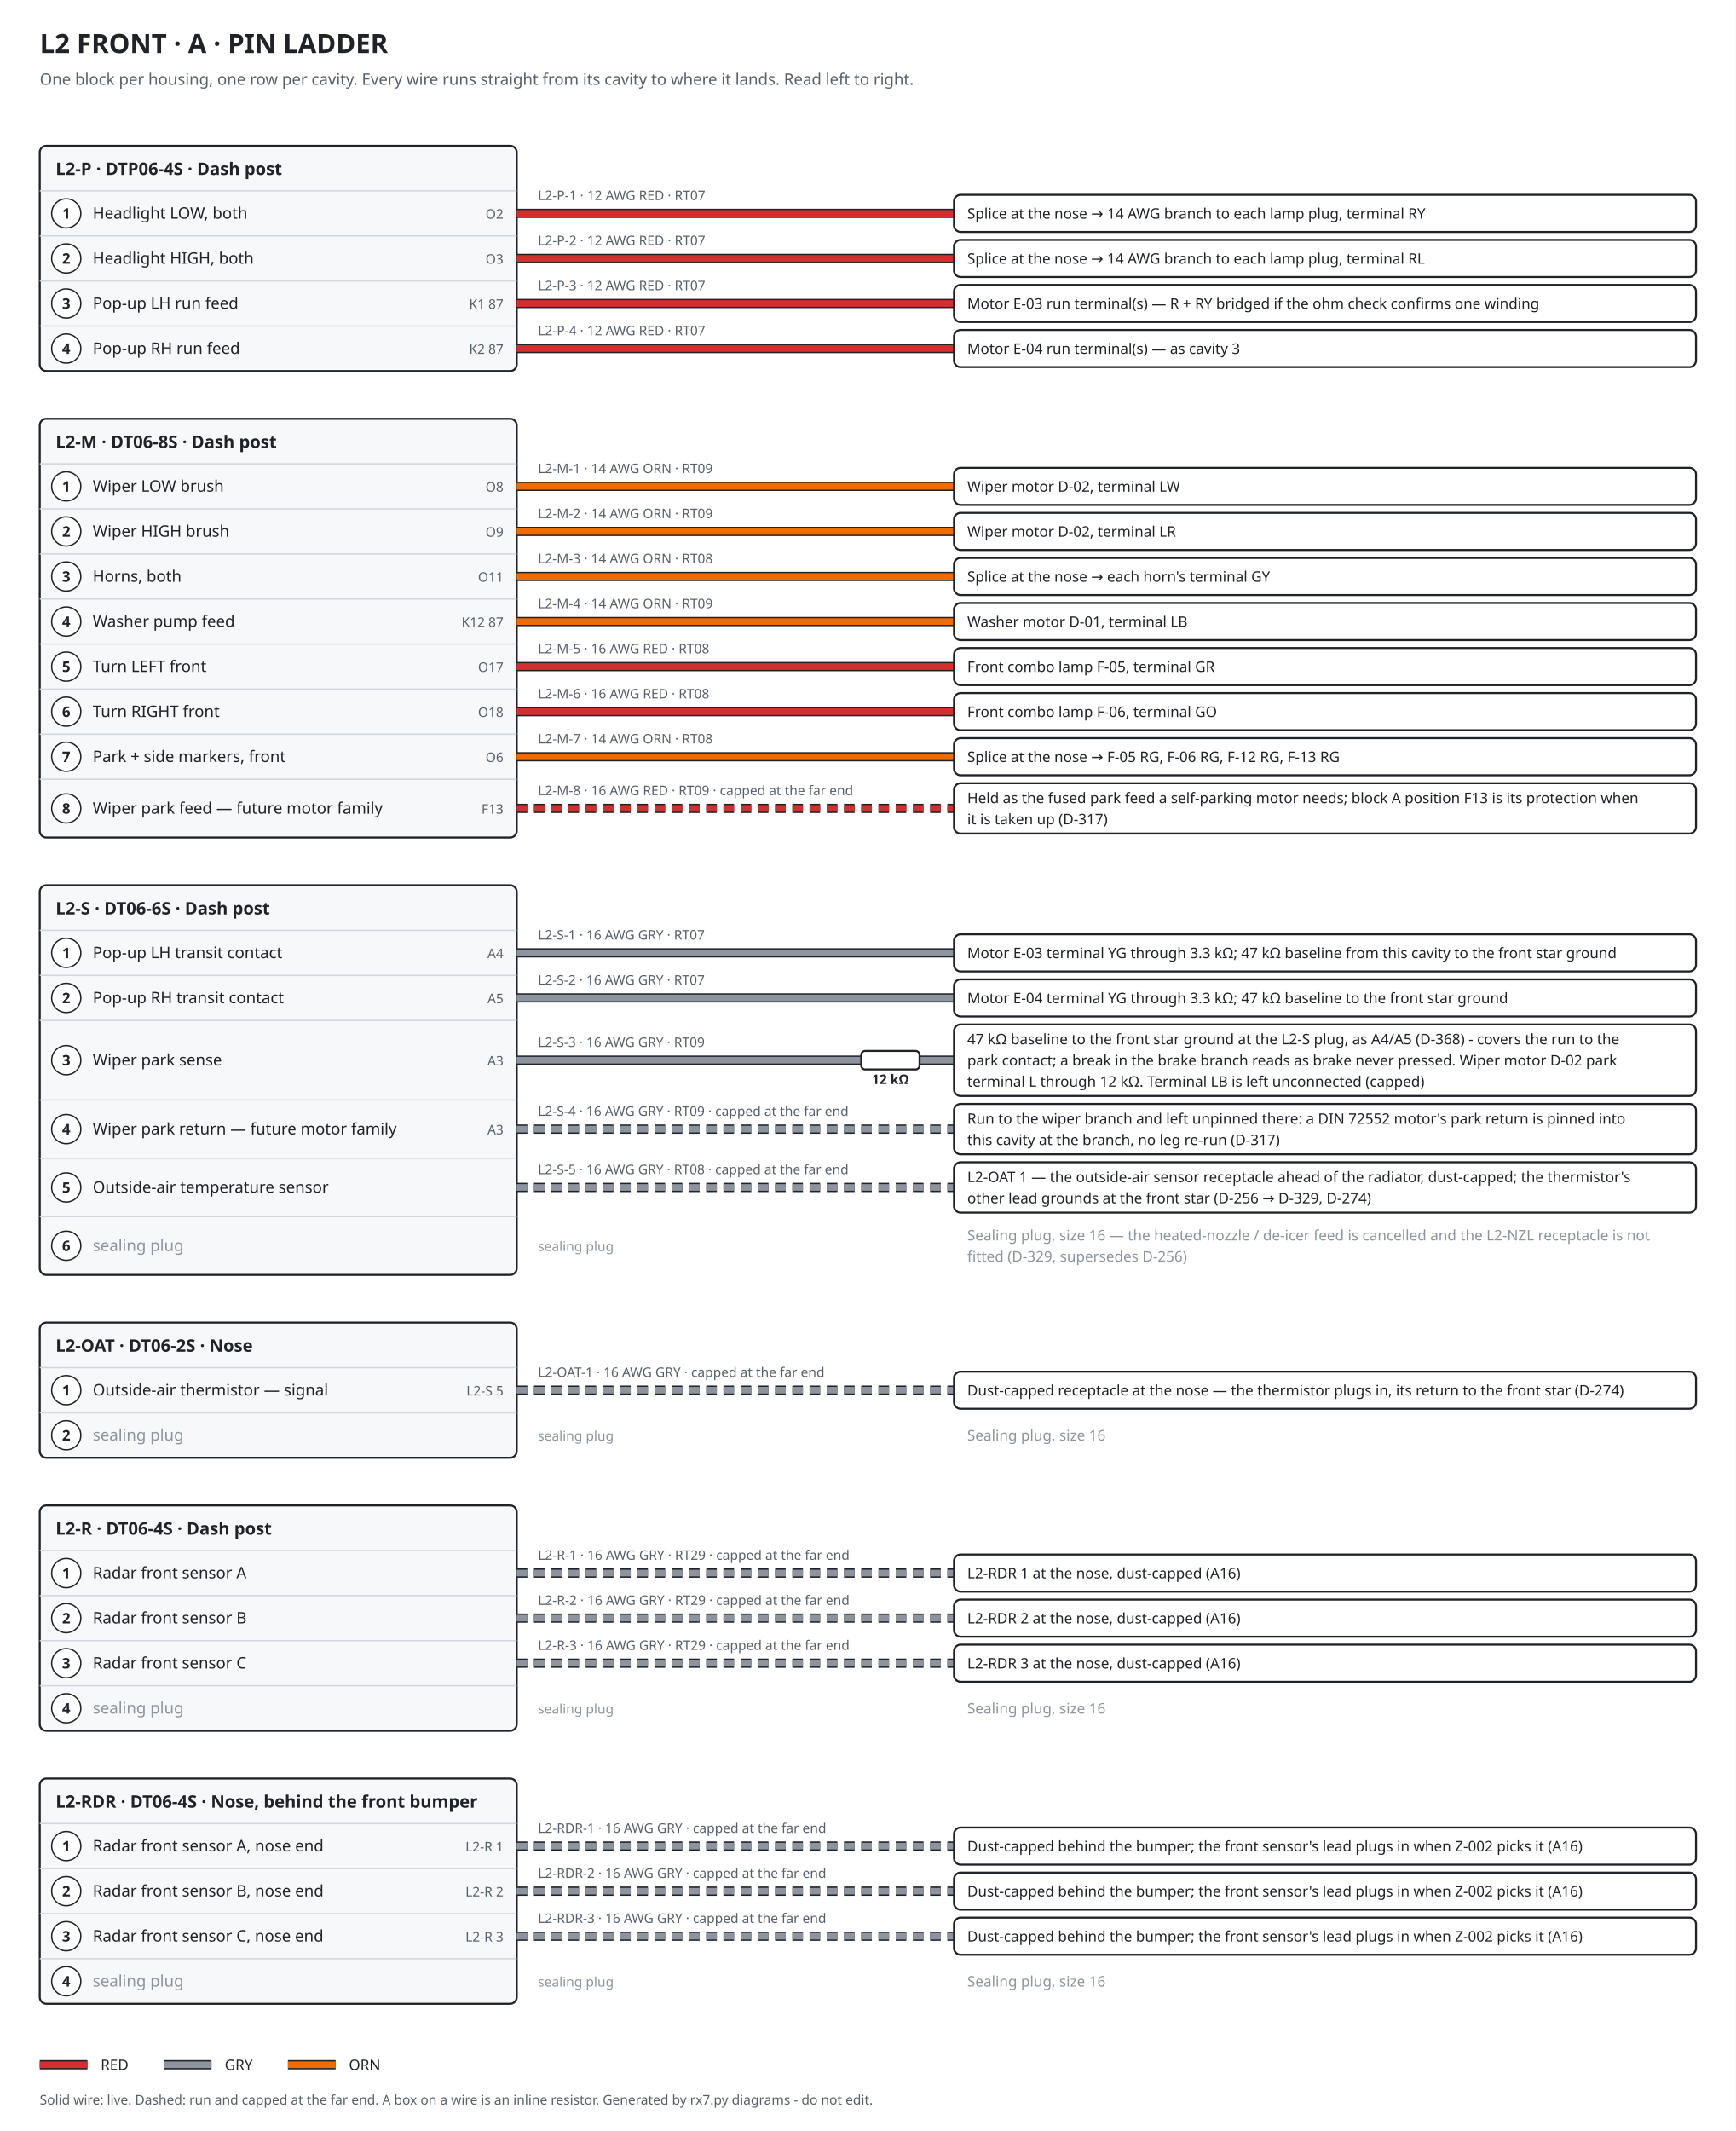
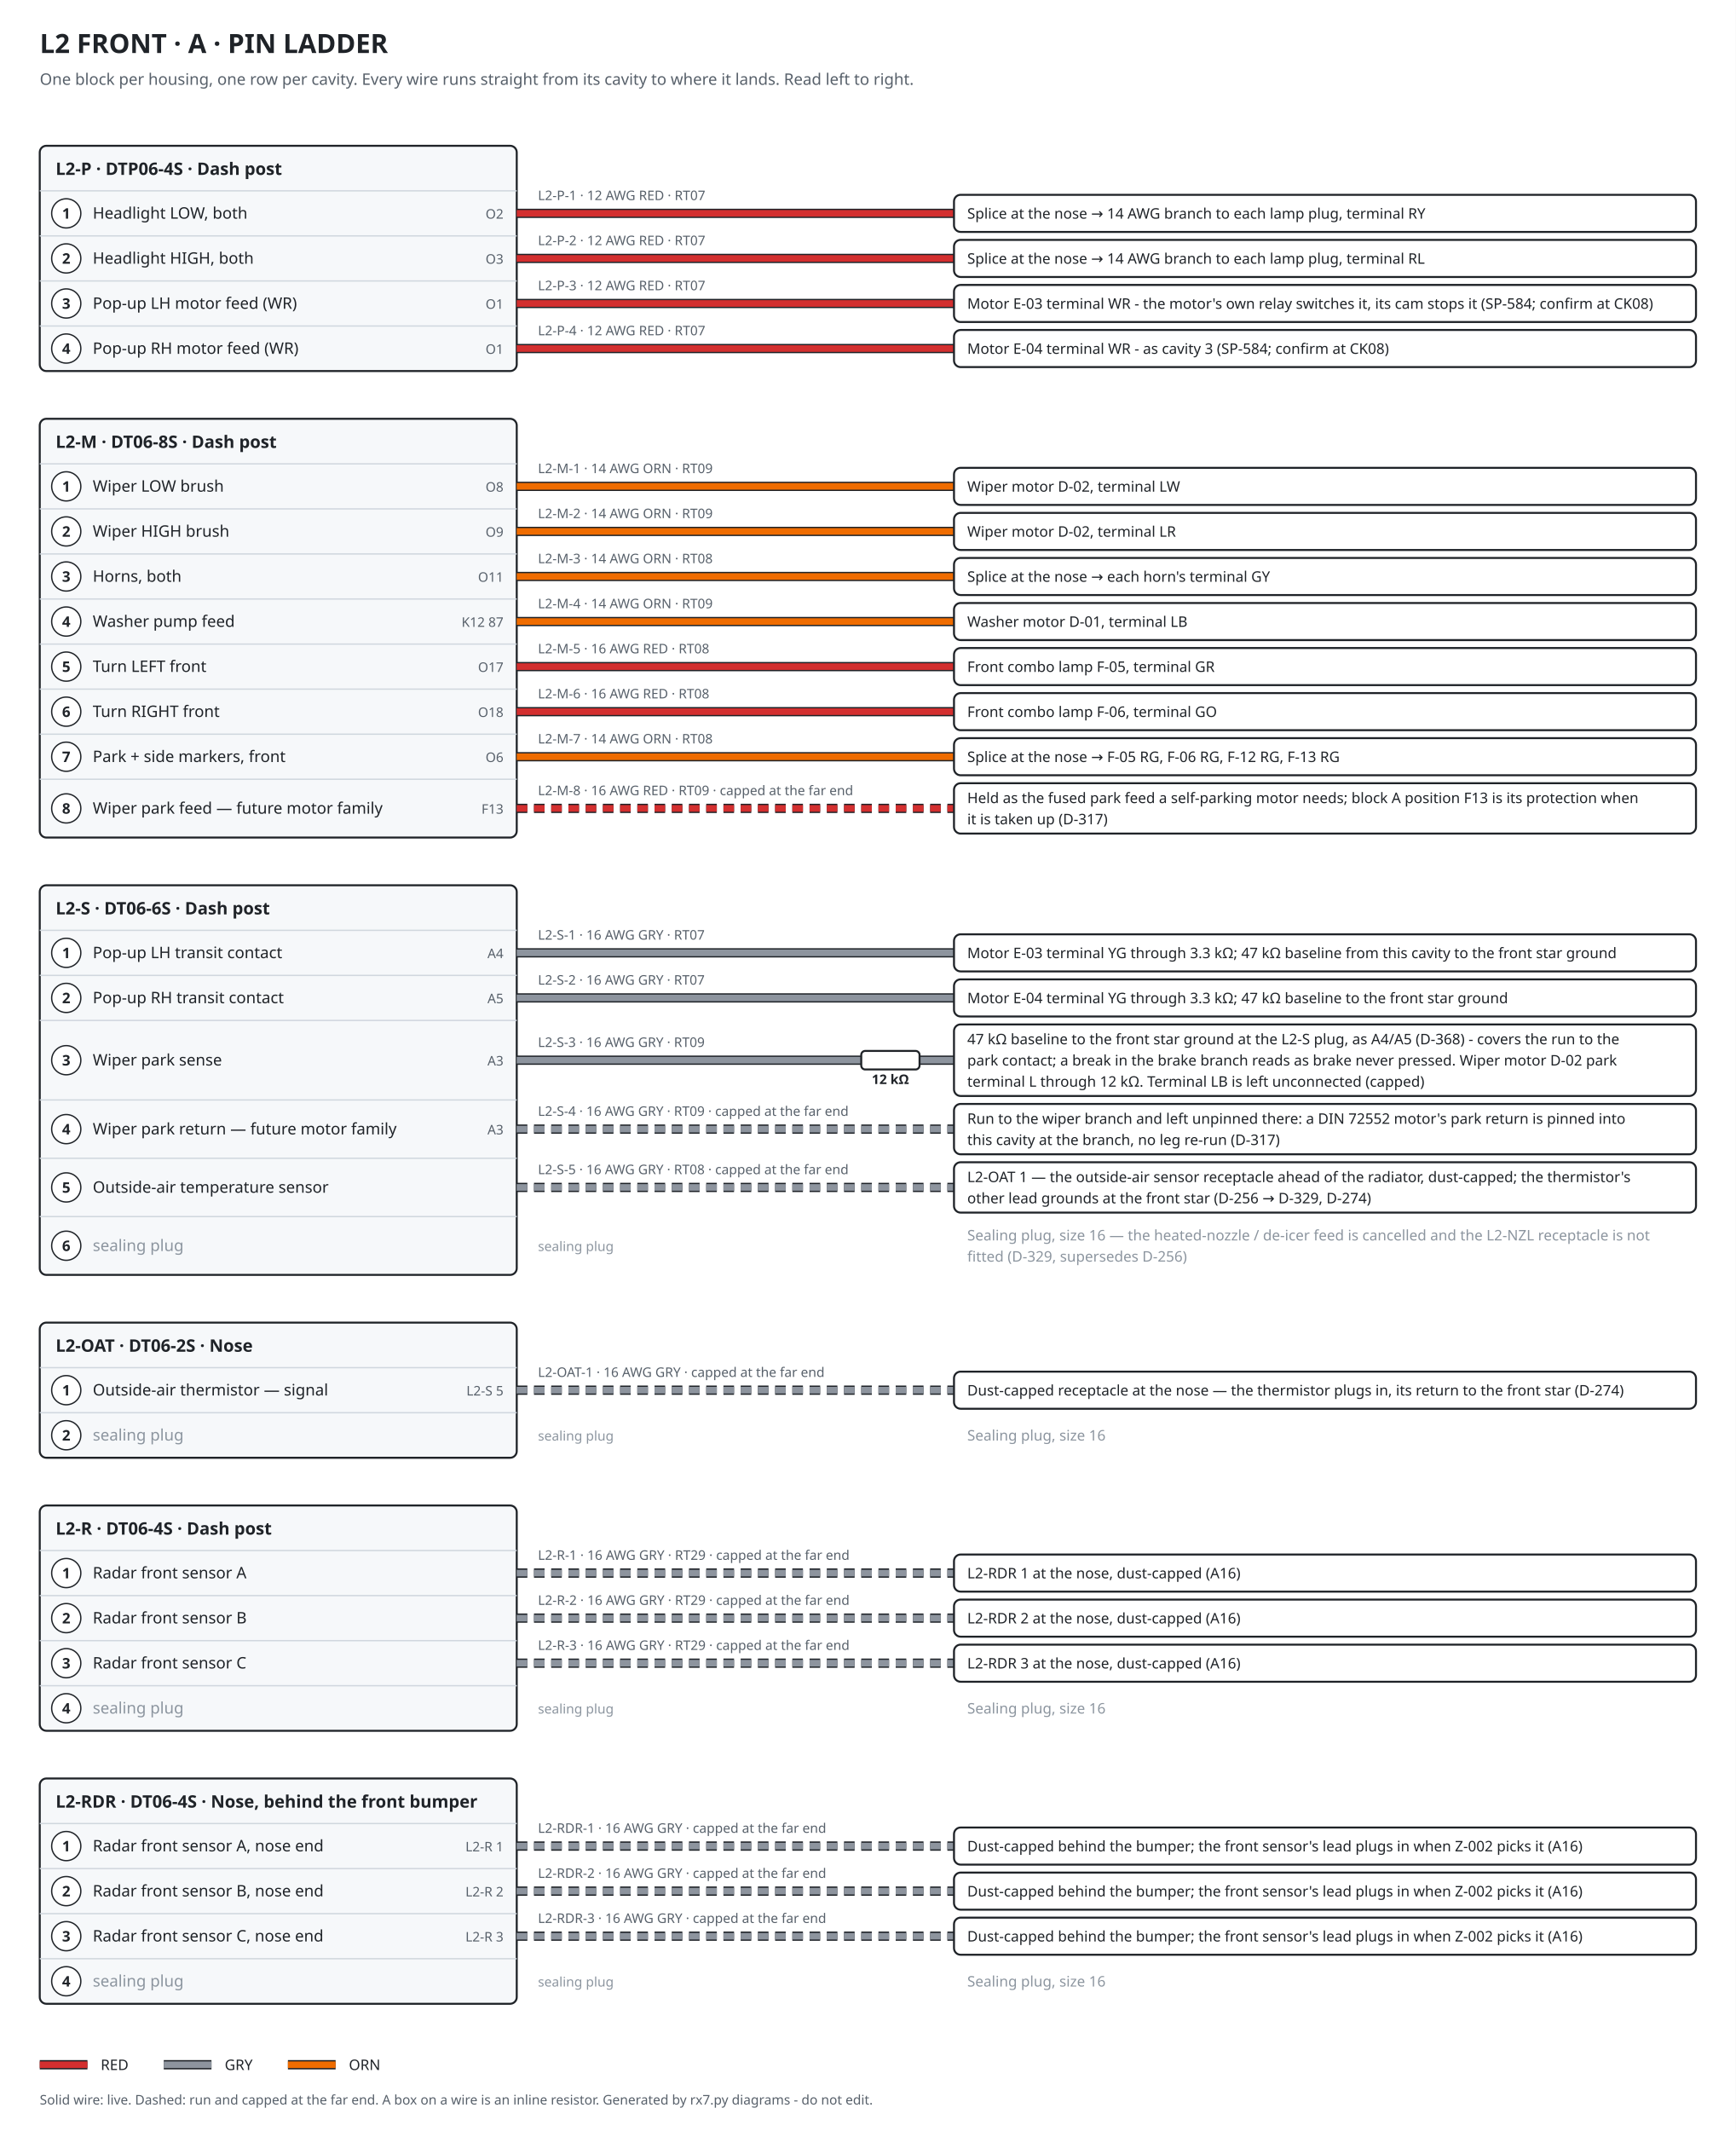
<svg xmlns="http://www.w3.org/2000/svg" width="1310" height="1608" viewBox="0 0 1310 1608" font-family="Noto Sans, sans-serif">
  <rect width="100%" height="100%" fill="#fff" />
  <text x="30.0" y="40.0" font-size="20" text-anchor="start" font-weight="700" fill="#1f2328">L2 FRONT · A · PIN LADDER</text>
  <text x="30.0" y="64.0" font-size="12" text-anchor="start" font-weight="400" fill="#57606a">One block per housing, one row per cavity. Every wire runs straight from its cavity to where it lands. Read left to right.</text>
  <rect x="30.0" y="110.0" width="360.0" height="170.0" rx="5" fill="#f6f8fa" stroke="#1f2328" stroke-width="1.5" />
  <text x="42.0" y="132.0" font-size="13" text-anchor="start" font-weight="700" fill="#1f2328">L2-P  ·  DTP06-4S  ·  Dash post</text>
  <line x1="30" y1="144.0" x2="390" y2="144.0" stroke="#d0d7de" />
  <circle cx="50" cy="161.0" r="11" fill="#fff" stroke="#1f2328" />
  <text x="50.0" y="165.0" font-size="11" text-anchor="middle" font-weight="700" fill="#1f2328">1</text>
  <text x="70.0" y="165.0" font-size="12" text-anchor="start" font-weight="400" fill="#1f2328">Headlight LOW, both</text>
  <text x="380.0" y="165.0" font-size="10" text-anchor="end" font-weight="400" fill="#57606a">O2</text>
  <path d="M390.0,161.0 L720.0,161.0" fill="none" stroke="#1f2328" stroke-width="7" stroke-linejoin="round" />
  <path d="M390.0,161.0 L720.0,161.0" fill="none" stroke="#d32f2f" stroke-width="5" stroke-linejoin="round" />
  <text x="406.0" y="151.0" font-size="10" text-anchor="start" font-weight="400" fill="#57606a">L2-P-1  ·  12 AWG RED  ·  RT07</text>
  <rect x="720.0" y="147.0" width="560.0" height="28.0" rx="5" fill="#fff" stroke="#1f2328" stroke-width="1.5" />
  <text x="730.0" y="165.0" font-size="11" text-anchor="start" font-weight="400" fill="#1f2328">Splice at the nose → 14 AWG branch to each lamp plug, terminal RY</text>
  <line x1="30" y1="178.0" x2="390" y2="178.0" stroke="#d0d7de" />
  <circle cx="50" cy="195.0" r="11" fill="#fff" stroke="#1f2328" />
  <text x="50.0" y="199.0" font-size="11" text-anchor="middle" font-weight="700" fill="#1f2328">2</text>
  <text x="70.0" y="199.0" font-size="12" text-anchor="start" font-weight="400" fill="#1f2328">Headlight HIGH, both</text>
  <text x="380.0" y="199.0" font-size="10" text-anchor="end" font-weight="400" fill="#57606a">O3</text>
  <path d="M390.0,195.0 L720.0,195.0" fill="none" stroke="#1f2328" stroke-width="7" stroke-linejoin="round" />
  <path d="M390.0,195.0 L720.0,195.0" fill="none" stroke="#d32f2f" stroke-width="5" stroke-linejoin="round" />
  <text x="406.0" y="185.0" font-size="10" text-anchor="start" font-weight="400" fill="#57606a">L2-P-2  ·  12 AWG RED  ·  RT07</text>
  <rect x="720.0" y="181.0" width="560.0" height="28.0" rx="5" fill="#fff" stroke="#1f2328" stroke-width="1.5" />
  <text x="730.0" y="199.0" font-size="11" text-anchor="start" font-weight="400" fill="#1f2328">Splice at the nose → 14 AWG branch to each lamp plug, terminal RL</text>
  <line x1="30" y1="212.0" x2="390" y2="212.0" stroke="#d0d7de" />
  <circle cx="50" cy="229.0" r="11" fill="#fff" stroke="#1f2328" />
  <text x="50.0" y="233.0" font-size="11" text-anchor="middle" font-weight="700" fill="#1f2328">3</text>
-   <text x="70.0" y="233.0" font-size="12" text-anchor="start" font-weight="400" fill="#1f2328">Pop-up LH run feed</text>
-   <text x="380.0" y="233.0" font-size="10" text-anchor="end" font-weight="400" fill="#57606a">K1 87</text>
+   <text x="70.0" y="233.0" font-size="12" text-anchor="start" font-weight="400" fill="#1f2328">Pop-up LH motor feed (WR)</text>
+   <text x="380.0" y="233.0" font-size="10" text-anchor="end" font-weight="400" fill="#57606a">O1</text>
  <path d="M390.0,229.0 L720.0,229.0" fill="none" stroke="#1f2328" stroke-width="7" stroke-linejoin="round" />
  <path d="M390.0,229.0 L720.0,229.0" fill="none" stroke="#d32f2f" stroke-width="5" stroke-linejoin="round" />
  <text x="406.0" y="219.0" font-size="10" text-anchor="start" font-weight="400" fill="#57606a">L2-P-3  ·  12 AWG RED  ·  RT07</text>
  <rect x="720.0" y="215.0" width="560.0" height="28.0" rx="5" fill="#fff" stroke="#1f2328" stroke-width="1.5" />
-   <text x="730.0" y="233.0" font-size="11" text-anchor="start" font-weight="400" fill="#1f2328">Motor E-03 run terminal(s) — R + RY bridged if the ohm check confirms one winding</text>
+   <text x="730.0" y="233.0" font-size="11" text-anchor="start" font-weight="400" fill="#1f2328">Motor E-03 terminal WR - the motor's own relay switches it, its cam stops it (SP-584; confirm at CK08)</text>
  <line x1="30" y1="246.0" x2="390" y2="246.0" stroke="#d0d7de" />
  <circle cx="50" cy="263.0" r="11" fill="#fff" stroke="#1f2328" />
  <text x="50.0" y="267.0" font-size="11" text-anchor="middle" font-weight="700" fill="#1f2328">4</text>
-   <text x="70.0" y="267.0" font-size="12" text-anchor="start" font-weight="400" fill="#1f2328">Pop-up RH run feed</text>
-   <text x="380.0" y="267.0" font-size="10" text-anchor="end" font-weight="400" fill="#57606a">K2 87</text>
+   <text x="70.0" y="267.0" font-size="12" text-anchor="start" font-weight="400" fill="#1f2328">Pop-up RH motor feed (WR)</text>
+   <text x="380.0" y="267.0" font-size="10" text-anchor="end" font-weight="400" fill="#57606a">O1</text>
  <path d="M390.0,263.0 L720.0,263.0" fill="none" stroke="#1f2328" stroke-width="7" stroke-linejoin="round" />
  <path d="M390.0,263.0 L720.0,263.0" fill="none" stroke="#d32f2f" stroke-width="5" stroke-linejoin="round" />
  <text x="406.0" y="253.0" font-size="10" text-anchor="start" font-weight="400" fill="#57606a">L2-P-4  ·  12 AWG RED  ·  RT07</text>
  <rect x="720.0" y="249.0" width="560.0" height="28.0" rx="5" fill="#fff" stroke="#1f2328" stroke-width="1.5" />
-   <text x="730.0" y="267.0" font-size="11" text-anchor="start" font-weight="400" fill="#1f2328">Motor E-04 run terminal(s) — as cavity 3</text>
+   <text x="730.0" y="267.0" font-size="11" text-anchor="start" font-weight="400" fill="#1f2328">Motor E-04 terminal WR - as cavity 3 (SP-584; confirm at CK08)</text>
  <rect x="30.0" y="316.0" width="360.0" height="316.0" rx="5" fill="#f6f8fa" stroke="#1f2328" stroke-width="1.5" />
  <text x="42.0" y="338.0" font-size="13" text-anchor="start" font-weight="700" fill="#1f2328">L2-M  ·  DT06-8S  ·  Dash post</text>
  <line x1="30" y1="350.0" x2="390" y2="350.0" stroke="#d0d7de" />
  <circle cx="50" cy="367.0" r="11" fill="#fff" stroke="#1f2328" />
  <text x="50.0" y="371.0" font-size="11" text-anchor="middle" font-weight="700" fill="#1f2328">1</text>
  <text x="70.0" y="371.0" font-size="12" text-anchor="start" font-weight="400" fill="#1f2328">Wiper LOW brush</text>
  <text x="380.0" y="371.0" font-size="10" text-anchor="end" font-weight="400" fill="#57606a">O8</text>
  <path d="M390.0,367.0 L720.0,367.0" fill="none" stroke="#1f2328" stroke-width="7" stroke-linejoin="round" />
  <path d="M390.0,367.0 L720.0,367.0" fill="none" stroke="#ef6c00" stroke-width="5" stroke-linejoin="round" />
  <text x="406.0" y="357.0" font-size="10" text-anchor="start" font-weight="400" fill="#57606a">L2-M-1  ·  14 AWG ORN  ·  RT09</text>
  <rect x="720.0" y="353.0" width="560.0" height="28.0" rx="5" fill="#fff" stroke="#1f2328" stroke-width="1.5" />
  <text x="730.0" y="371.0" font-size="11" text-anchor="start" font-weight="400" fill="#1f2328">Wiper motor D-02, terminal LW</text>
  <line x1="30" y1="384.0" x2="390" y2="384.0" stroke="#d0d7de" />
  <circle cx="50" cy="401.0" r="11" fill="#fff" stroke="#1f2328" />
  <text x="50.0" y="405.0" font-size="11" text-anchor="middle" font-weight="700" fill="#1f2328">2</text>
  <text x="70.0" y="405.0" font-size="12" text-anchor="start" font-weight="400" fill="#1f2328">Wiper HIGH brush</text>
  <text x="380.0" y="405.0" font-size="10" text-anchor="end" font-weight="400" fill="#57606a">O9</text>
  <path d="M390.0,401.0 L720.0,401.0" fill="none" stroke="#1f2328" stroke-width="7" stroke-linejoin="round" />
  <path d="M390.0,401.0 L720.0,401.0" fill="none" stroke="#ef6c00" stroke-width="5" stroke-linejoin="round" />
  <text x="406.0" y="391.0" font-size="10" text-anchor="start" font-weight="400" fill="#57606a">L2-M-2  ·  14 AWG ORN  ·  RT09</text>
  <rect x="720.0" y="387.0" width="560.0" height="28.0" rx="5" fill="#fff" stroke="#1f2328" stroke-width="1.5" />
  <text x="730.0" y="405.0" font-size="11" text-anchor="start" font-weight="400" fill="#1f2328">Wiper motor D-02, terminal LR</text>
  <line x1="30" y1="418.0" x2="390" y2="418.0" stroke="#d0d7de" />
  <circle cx="50" cy="435.0" r="11" fill="#fff" stroke="#1f2328" />
  <text x="50.0" y="439.0" font-size="11" text-anchor="middle" font-weight="700" fill="#1f2328">3</text>
  <text x="70.0" y="439.0" font-size="12" text-anchor="start" font-weight="400" fill="#1f2328">Horns, both</text>
  <text x="380.0" y="439.0" font-size="10" text-anchor="end" font-weight="400" fill="#57606a">O11</text>
  <path d="M390.0,435.0 L720.0,435.0" fill="none" stroke="#1f2328" stroke-width="7" stroke-linejoin="round" />
  <path d="M390.0,435.0 L720.0,435.0" fill="none" stroke="#ef6c00" stroke-width="5" stroke-linejoin="round" />
  <text x="406.0" y="425.0" font-size="10" text-anchor="start" font-weight="400" fill="#57606a">L2-M-3  ·  14 AWG ORN  ·  RT08</text>
  <rect x="720.0" y="421.0" width="560.0" height="28.0" rx="5" fill="#fff" stroke="#1f2328" stroke-width="1.5" />
  <text x="730.0" y="439.0" font-size="11" text-anchor="start" font-weight="400" fill="#1f2328">Splice at the nose → each horn's terminal GY</text>
  <line x1="30" y1="452.0" x2="390" y2="452.0" stroke="#d0d7de" />
  <circle cx="50" cy="469.0" r="11" fill="#fff" stroke="#1f2328" />
  <text x="50.0" y="473.0" font-size="11" text-anchor="middle" font-weight="700" fill="#1f2328">4</text>
  <text x="70.0" y="473.0" font-size="12" text-anchor="start" font-weight="400" fill="#1f2328">Washer pump feed</text>
  <text x="380.0" y="473.0" font-size="10" text-anchor="end" font-weight="400" fill="#57606a">K12 87</text>
  <path d="M390.0,469.0 L720.0,469.0" fill="none" stroke="#1f2328" stroke-width="7" stroke-linejoin="round" />
  <path d="M390.0,469.0 L720.0,469.0" fill="none" stroke="#ef6c00" stroke-width="5" stroke-linejoin="round" />
  <text x="406.0" y="459.0" font-size="10" text-anchor="start" font-weight="400" fill="#57606a">L2-M-4  ·  14 AWG ORN  ·  RT09</text>
  <rect x="720.0" y="455.0" width="560.0" height="28.0" rx="5" fill="#fff" stroke="#1f2328" stroke-width="1.5" />
  <text x="730.0" y="473.0" font-size="11" text-anchor="start" font-weight="400" fill="#1f2328">Washer motor D-01, terminal LB</text>
  <line x1="30" y1="486.0" x2="390" y2="486.0" stroke="#d0d7de" />
  <circle cx="50" cy="503.0" r="11" fill="#fff" stroke="#1f2328" />
  <text x="50.0" y="507.0" font-size="11" text-anchor="middle" font-weight="700" fill="#1f2328">5</text>
  <text x="70.0" y="507.0" font-size="12" text-anchor="start" font-weight="400" fill="#1f2328">Turn LEFT front</text>
  <text x="380.0" y="507.0" font-size="10" text-anchor="end" font-weight="400" fill="#57606a">O17</text>
  <path d="M390.0,503.0 L720.0,503.0" fill="none" stroke="#1f2328" stroke-width="7" stroke-linejoin="round" />
  <path d="M390.0,503.0 L720.0,503.0" fill="none" stroke="#d32f2f" stroke-width="5" stroke-linejoin="round" />
  <text x="406.0" y="493.0" font-size="10" text-anchor="start" font-weight="400" fill="#57606a">L2-M-5  ·  16 AWG RED  ·  RT08</text>
  <rect x="720.0" y="489.0" width="560.0" height="28.0" rx="5" fill="#fff" stroke="#1f2328" stroke-width="1.5" />
  <text x="730.0" y="507.0" font-size="11" text-anchor="start" font-weight="400" fill="#1f2328">Front combo lamp F-05, terminal GR</text>
  <line x1="30" y1="520.0" x2="390" y2="520.0" stroke="#d0d7de" />
  <circle cx="50" cy="537.0" r="11" fill="#fff" stroke="#1f2328" />
  <text x="50.0" y="541.0" font-size="11" text-anchor="middle" font-weight="700" fill="#1f2328">6</text>
  <text x="70.0" y="541.0" font-size="12" text-anchor="start" font-weight="400" fill="#1f2328">Turn RIGHT front</text>
  <text x="380.0" y="541.0" font-size="10" text-anchor="end" font-weight="400" fill="#57606a">O18</text>
  <path d="M390.0,537.0 L720.0,537.0" fill="none" stroke="#1f2328" stroke-width="7" stroke-linejoin="round" />
  <path d="M390.0,537.0 L720.0,537.0" fill="none" stroke="#d32f2f" stroke-width="5" stroke-linejoin="round" />
  <text x="406.0" y="527.0" font-size="10" text-anchor="start" font-weight="400" fill="#57606a">L2-M-6  ·  16 AWG RED  ·  RT08</text>
  <rect x="720.0" y="523.0" width="560.0" height="28.0" rx="5" fill="#fff" stroke="#1f2328" stroke-width="1.5" />
  <text x="730.0" y="541.0" font-size="11" text-anchor="start" font-weight="400" fill="#1f2328">Front combo lamp F-06, terminal GO</text>
  <line x1="30" y1="554.0" x2="390" y2="554.0" stroke="#d0d7de" />
  <circle cx="50" cy="571.0" r="11" fill="#fff" stroke="#1f2328" />
  <text x="50.0" y="575.0" font-size="11" text-anchor="middle" font-weight="700" fill="#1f2328">7</text>
  <text x="70.0" y="575.0" font-size="12" text-anchor="start" font-weight="400" fill="#1f2328">Park + side markers, front</text>
  <text x="380.0" y="575.0" font-size="10" text-anchor="end" font-weight="400" fill="#57606a">O6</text>
  <path d="M390.0,571.0 L720.0,571.0" fill="none" stroke="#1f2328" stroke-width="7" stroke-linejoin="round" />
  <path d="M390.0,571.0 L720.0,571.0" fill="none" stroke="#ef6c00" stroke-width="5" stroke-linejoin="round" />
  <text x="406.0" y="561.0" font-size="10" text-anchor="start" font-weight="400" fill="#57606a">L2-M-7  ·  14 AWG ORN  ·  RT08</text>
  <rect x="720.0" y="557.0" width="560.0" height="28.0" rx="5" fill="#fff" stroke="#1f2328" stroke-width="1.5" />
  <text x="730.0" y="575.0" font-size="11" text-anchor="start" font-weight="400" fill="#1f2328">Splice at the nose → F-05 RG, F-06 RG, F-12 RG, F-13 RG</text>
  <line x1="30" y1="588.0" x2="390" y2="588.0" stroke="#d0d7de" />
  <circle cx="50" cy="610.0" r="11" fill="#fff" stroke="#1f2328" />
  <text x="50.0" y="614.0" font-size="11" text-anchor="middle" font-weight="700" fill="#1f2328">8</text>
  <text x="70.0" y="614.0" font-size="12" text-anchor="start" font-weight="400" fill="#1f2328">Wiper park feed — future motor family</text>
  <text x="380.0" y="614.0" font-size="10" text-anchor="end" font-weight="400" fill="#57606a">F13</text>
  <path d="M390.0,610.0 L720.0,610.0" fill="none" stroke="#1f2328" stroke-width="7" stroke-linejoin="round" stroke-dasharray="8 5" />
  <path d="M390.0,610.0 L720.0,610.0" fill="none" stroke="#d32f2f" stroke-width="5" stroke-linejoin="round" stroke-dasharray="8 5" />
  <text x="406.0" y="600.0" font-size="10" text-anchor="start" font-weight="400" fill="#57606a">L2-M-8  ·  16 AWG RED  ·  RT09  ·  capped at the far end</text>
  <rect x="720.0" y="591.0" width="560.0" height="38.0" rx="5" fill="#fff" stroke="#1f2328" stroke-width="1.5" />
  <text x="730.0" y="606.0" font-size="11" text-anchor="start" font-weight="400" fill="#1f2328">Held as the fused park feed a self-parking motor needs; block A position F13 is its protection when</text>
  <text x="730.0" y="622.0" font-size="11" text-anchor="start" font-weight="400" fill="#1f2328">it is taken up (D-317)</text>
  <rect x="30.0" y="668.0" width="360.0" height="294.0" rx="5" fill="#f6f8fa" stroke="#1f2328" stroke-width="1.5" />
  <text x="42.0" y="690.0" font-size="13" text-anchor="start" font-weight="700" fill="#1f2328">L2-S  ·  DT06-6S  ·  Dash post</text>
  <line x1="30" y1="702.0" x2="390" y2="702.0" stroke="#d0d7de" />
  <circle cx="50" cy="719.0" r="11" fill="#fff" stroke="#1f2328" />
  <text x="50.0" y="723.0" font-size="11" text-anchor="middle" font-weight="700" fill="#1f2328">1</text>
  <text x="70.0" y="723.0" font-size="12" text-anchor="start" font-weight="400" fill="#1f2328">Pop-up LH transit contact</text>
  <text x="380.0" y="723.0" font-size="10" text-anchor="end" font-weight="400" fill="#57606a">A4</text>
  <path d="M390.0,719.0 L720.0,719.0" fill="none" stroke="#1f2328" stroke-width="7" stroke-linejoin="round" />
  <path d="M390.0,719.0 L720.0,719.0" fill="none" stroke="#8d949e" stroke-width="5" stroke-linejoin="round" />
  <text x="406.0" y="709.0" font-size="10" text-anchor="start" font-weight="400" fill="#57606a">L2-S-1  ·  16 AWG GRY  ·  RT07</text>
  <rect x="720.0" y="705.0" width="560.0" height="28.0" rx="5" fill="#fff" stroke="#1f2328" stroke-width="1.5" />
  <text x="730.0" y="723.0" font-size="11" text-anchor="start" font-weight="400" fill="#1f2328">Motor E-03 terminal YG through 3.3 kΩ; 47 kΩ baseline from this cavity to the front star ground</text>
  <line x1="30" y1="736.0" x2="390" y2="736.0" stroke="#d0d7de" />
  <circle cx="50" cy="753.0" r="11" fill="#fff" stroke="#1f2328" />
  <text x="50.0" y="757.0" font-size="11" text-anchor="middle" font-weight="700" fill="#1f2328">2</text>
  <text x="70.0" y="757.0" font-size="12" text-anchor="start" font-weight="400" fill="#1f2328">Pop-up RH transit contact</text>
  <text x="380.0" y="757.0" font-size="10" text-anchor="end" font-weight="400" fill="#57606a">A5</text>
  <path d="M390.0,753.0 L720.0,753.0" fill="none" stroke="#1f2328" stroke-width="7" stroke-linejoin="round" />
  <path d="M390.0,753.0 L720.0,753.0" fill="none" stroke="#8d949e" stroke-width="5" stroke-linejoin="round" />
  <text x="406.0" y="743.0" font-size="10" text-anchor="start" font-weight="400" fill="#57606a">L2-S-2  ·  16 AWG GRY  ·  RT07</text>
  <rect x="720.0" y="739.0" width="560.0" height="28.0" rx="5" fill="#fff" stroke="#1f2328" stroke-width="1.5" />
  <text x="730.0" y="757.0" font-size="11" text-anchor="start" font-weight="400" fill="#1f2328">Motor E-04 terminal YG through 3.3 kΩ; 47 kΩ baseline to the front star ground</text>
  <line x1="30" y1="770.0" x2="390" y2="770.0" stroke="#d0d7de" />
  <circle cx="50" cy="800.0" r="11" fill="#fff" stroke="#1f2328" />
  <text x="50.0" y="804.0" font-size="11" text-anchor="middle" font-weight="700" fill="#1f2328">3</text>
  <text x="70.0" y="804.0" font-size="12" text-anchor="start" font-weight="400" fill="#1f2328">Wiper park sense</text>
  <text x="380.0" y="804.0" font-size="10" text-anchor="end" font-weight="400" fill="#57606a">A3</text>
  <path d="M390.0,800.0 L720.0,800.0" fill="none" stroke="#1f2328" stroke-width="7" stroke-linejoin="round" />
  <path d="M390.0,800.0 L720.0,800.0" fill="none" stroke="#8d949e" stroke-width="5" stroke-linejoin="round" />
  <text x="406.0" y="790.0" font-size="10" text-anchor="start" font-weight="400" fill="#57606a">L2-S-3  ·  16 AWG GRY  ·  RT09</text>
  <rect x="650.0" y="793.0" width="44.0" height="14.0" rx="3" fill="#fff" stroke="#1f2328" stroke-width="1.5" />
  <text x="672.0" y="818.0" font-size="10" text-anchor="middle" font-weight="700" fill="#1f2328">12 kΩ</text>
  <rect x="720.0" y="773.0" width="560.0" height="54.0" rx="5" fill="#fff" stroke="#1f2328" stroke-width="1.5" />
  <text x="730.0" y="788.0" font-size="11" text-anchor="start" font-weight="400" fill="#1f2328">47 kΩ baseline to the front star ground at the L2-S plug, as A4/A5 (D-368) - covers the run to the</text>
  <text x="730.0" y="804.0" font-size="11" text-anchor="start" font-weight="400" fill="#1f2328">park contact; a break in the brake branch reads as brake never pressed. Wiper motor D-02 park</text>
  <text x="730.0" y="820.0" font-size="11" text-anchor="start" font-weight="400" fill="#1f2328">terminal L through 12 kΩ. Terminal LB is left unconnected (capped)</text>
  <line x1="30" y1="830.0" x2="390" y2="830.0" stroke="#d0d7de" />
  <circle cx="50" cy="852.0" r="11" fill="#fff" stroke="#1f2328" />
  <text x="50.0" y="856.0" font-size="11" text-anchor="middle" font-weight="700" fill="#1f2328">4</text>
  <text x="70.0" y="856.0" font-size="12" text-anchor="start" font-weight="400" fill="#1f2328">Wiper park return — future motor family</text>
  <text x="380.0" y="856.0" font-size="10" text-anchor="end" font-weight="400" fill="#57606a">A3</text>
  <path d="M390.0,852.0 L720.0,852.0" fill="none" stroke="#1f2328" stroke-width="7" stroke-linejoin="round" stroke-dasharray="8 5" />
  <path d="M390.0,852.0 L720.0,852.0" fill="none" stroke="#8d949e" stroke-width="5" stroke-linejoin="round" stroke-dasharray="8 5" />
  <text x="406.0" y="842.0" font-size="10" text-anchor="start" font-weight="400" fill="#57606a">L2-S-4  ·  16 AWG GRY  ·  RT09  ·  capped at the far end</text>
  <rect x="720.0" y="833.0" width="560.0" height="38.0" rx="5" fill="#fff" stroke="#1f2328" stroke-width="1.5" />
  <text x="730.0" y="848.0" font-size="11" text-anchor="start" font-weight="400" fill="#1f2328">Run to the wiper branch and left unpinned there: a DIN 72552 motor's park return is pinned into</text>
  <text x="730.0" y="864.0" font-size="11" text-anchor="start" font-weight="400" fill="#1f2328">this cavity at the branch, no leg re-run (D-317)</text>
  <line x1="30" y1="874.0" x2="390" y2="874.0" stroke="#d0d7de" />
  <circle cx="50" cy="896.0" r="11" fill="#fff" stroke="#1f2328" />
  <text x="50.0" y="900.0" font-size="11" text-anchor="middle" font-weight="700" fill="#1f2328">5</text>
  <text x="70.0" y="900.0" font-size="12" text-anchor="start" font-weight="400" fill="#1f2328">Outside-air temperature sensor</text>
  <path d="M390.0,896.0 L720.0,896.0" fill="none" stroke="#1f2328" stroke-width="7" stroke-linejoin="round" stroke-dasharray="8 5" />
  <path d="M390.0,896.0 L720.0,896.0" fill="none" stroke="#8d949e" stroke-width="5" stroke-linejoin="round" stroke-dasharray="8 5" />
  <text x="406.0" y="886.0" font-size="10" text-anchor="start" font-weight="400" fill="#57606a">L2-S-5  ·  16 AWG GRY  ·  RT08  ·  capped at the far end</text>
  <rect x="720.0" y="877.0" width="560.0" height="38.0" rx="5" fill="#fff" stroke="#1f2328" stroke-width="1.5" />
  <text x="730.0" y="892.0" font-size="11" text-anchor="start" font-weight="400" fill="#1f2328">L2-OAT 1 — the outside-air sensor receptacle ahead of the radiator, dust-capped; the thermistor's</text>
  <text x="730.0" y="908.0" font-size="11" text-anchor="start" font-weight="400" fill="#1f2328">other lead grounds at the front star (D-256 → D-329, D-274)</text>
  <line x1="30" y1="918.0" x2="390" y2="918.0" stroke="#d0d7de" />
  <circle cx="50" cy="940.0" r="11" fill="#fff" stroke="#1f2328" />
  <text x="50.0" y="944.0" font-size="11" text-anchor="middle" font-weight="700" fill="#1f2328">6</text>
  <text x="70.0" y="944.0" font-size="12" text-anchor="start" font-weight="400" fill="#8c959f">sealing plug</text>
  <text x="406.0" y="944.0" font-size="10" text-anchor="start" font-weight="400" fill="#8c959f">sealing plug</text>
  <text x="730.0" y="936.0" font-size="11" text-anchor="start" font-weight="400" fill="#8c959f">Sealing plug, size 16 — the heated-nozzle / de-icer feed is cancelled and the L2-NZL receptacle is not</text>
  <text x="730.0" y="952.0" font-size="11" text-anchor="start" font-weight="400" fill="#8c959f">fitted (D-329, supersedes D-256)</text>
  <rect x="30.0" y="998.0" width="360.0" height="102.0" rx="5" fill="#f6f8fa" stroke="#1f2328" stroke-width="1.5" />
  <text x="42.0" y="1020.0" font-size="13" text-anchor="start" font-weight="700" fill="#1f2328">L2-OAT  ·  DT06-2S  ·  Nose</text>
  <line x1="30" y1="1032.0" x2="390" y2="1032.0" stroke="#d0d7de" />
  <circle cx="50" cy="1049.0" r="11" fill="#fff" stroke="#1f2328" />
  <text x="50.0" y="1053.0" font-size="11" text-anchor="middle" font-weight="700" fill="#1f2328">1</text>
  <text x="70.0" y="1053.0" font-size="12" text-anchor="start" font-weight="400" fill="#1f2328">Outside-air thermistor — signal</text>
  <text x="380.0" y="1053.0" font-size="10" text-anchor="end" font-weight="400" fill="#57606a">L2-S 5</text>
  <path d="M390.0,1049.0 L720.0,1049.0" fill="none" stroke="#1f2328" stroke-width="7" stroke-linejoin="round" stroke-dasharray="8 5" />
  <path d="M390.0,1049.0 L720.0,1049.0" fill="none" stroke="#8d949e" stroke-width="5" stroke-linejoin="round" stroke-dasharray="8 5" />
  <text x="406.0" y="1039.0" font-size="10" text-anchor="start" font-weight="400" fill="#57606a">L2-OAT-1  ·  16 AWG GRY  ·  capped at the far end</text>
  <rect x="720.0" y="1035.0" width="560.0" height="28.0" rx="5" fill="#fff" stroke="#1f2328" stroke-width="1.5" />
  <text x="730.0" y="1053.0" font-size="11" text-anchor="start" font-weight="400" fill="#1f2328">Dust-capped receptacle at the nose — the thermistor plugs in, its return to the front star (D-274)</text>
  <line x1="30" y1="1066.0" x2="390" y2="1066.0" stroke="#d0d7de" />
  <circle cx="50" cy="1083.0" r="11" fill="#fff" stroke="#1f2328" />
  <text x="50.0" y="1087.0" font-size="11" text-anchor="middle" font-weight="700" fill="#1f2328">2</text>
  <text x="70.0" y="1087.0" font-size="12" text-anchor="start" font-weight="400" fill="#8c959f">sealing plug</text>
  <text x="406.0" y="1087.0" font-size="10" text-anchor="start" font-weight="400" fill="#8c959f">sealing plug</text>
  <text x="730.0" y="1087.0" font-size="11" text-anchor="start" font-weight="400" fill="#8c959f">Sealing plug, size 16</text>
  <rect x="30.0" y="1136.0" width="360.0" height="170.0" rx="5" fill="#f6f8fa" stroke="#1f2328" stroke-width="1.5" />
  <text x="42.0" y="1158.0" font-size="13" text-anchor="start" font-weight="700" fill="#1f2328">L2-R  ·  DT06-4S  ·  Dash post</text>
  <line x1="30" y1="1170.0" x2="390" y2="1170.0" stroke="#d0d7de" />
  <circle cx="50" cy="1187.0" r="11" fill="#fff" stroke="#1f2328" />
  <text x="50.0" y="1191.0" font-size="11" text-anchor="middle" font-weight="700" fill="#1f2328">1</text>
  <text x="70.0" y="1191.0" font-size="12" text-anchor="start" font-weight="400" fill="#1f2328">Radar front sensor A</text>
  <path d="M390.0,1187.0 L720.0,1187.0" fill="none" stroke="#1f2328" stroke-width="7" stroke-linejoin="round" stroke-dasharray="8 5" />
  <path d="M390.0,1187.0 L720.0,1187.0" fill="none" stroke="#8d949e" stroke-width="5" stroke-linejoin="round" stroke-dasharray="8 5" />
  <text x="406.0" y="1177.0" font-size="10" text-anchor="start" font-weight="400" fill="#57606a">L2-R-1  ·  16 AWG GRY  ·  RT29  ·  capped at the far end</text>
  <rect x="720.0" y="1173.0" width="560.0" height="28.0" rx="5" fill="#fff" stroke="#1f2328" stroke-width="1.5" />
  <text x="730.0" y="1191.0" font-size="11" text-anchor="start" font-weight="400" fill="#1f2328">L2-RDR 1 at the nose, dust-capped (A16)</text>
  <line x1="30" y1="1204.0" x2="390" y2="1204.0" stroke="#d0d7de" />
  <circle cx="50" cy="1221.0" r="11" fill="#fff" stroke="#1f2328" />
  <text x="50.0" y="1225.0" font-size="11" text-anchor="middle" font-weight="700" fill="#1f2328">2</text>
  <text x="70.0" y="1225.0" font-size="12" text-anchor="start" font-weight="400" fill="#1f2328">Radar front sensor B</text>
  <path d="M390.0,1221.0 L720.0,1221.0" fill="none" stroke="#1f2328" stroke-width="7" stroke-linejoin="round" stroke-dasharray="8 5" />
  <path d="M390.0,1221.0 L720.0,1221.0" fill="none" stroke="#8d949e" stroke-width="5" stroke-linejoin="round" stroke-dasharray="8 5" />
  <text x="406.0" y="1211.0" font-size="10" text-anchor="start" font-weight="400" fill="#57606a">L2-R-2  ·  16 AWG GRY  ·  RT29  ·  capped at the far end</text>
  <rect x="720.0" y="1207.0" width="560.0" height="28.0" rx="5" fill="#fff" stroke="#1f2328" stroke-width="1.5" />
  <text x="730.0" y="1225.0" font-size="11" text-anchor="start" font-weight="400" fill="#1f2328">L2-RDR 2 at the nose, dust-capped (A16)</text>
  <line x1="30" y1="1238.0" x2="390" y2="1238.0" stroke="#d0d7de" />
  <circle cx="50" cy="1255.0" r="11" fill="#fff" stroke="#1f2328" />
  <text x="50.0" y="1259.0" font-size="11" text-anchor="middle" font-weight="700" fill="#1f2328">3</text>
  <text x="70.0" y="1259.0" font-size="12" text-anchor="start" font-weight="400" fill="#1f2328">Radar front sensor C</text>
  <path d="M390.0,1255.0 L720.0,1255.0" fill="none" stroke="#1f2328" stroke-width="7" stroke-linejoin="round" stroke-dasharray="8 5" />
  <path d="M390.0,1255.0 L720.0,1255.0" fill="none" stroke="#8d949e" stroke-width="5" stroke-linejoin="round" stroke-dasharray="8 5" />
  <text x="406.0" y="1245.0" font-size="10" text-anchor="start" font-weight="400" fill="#57606a">L2-R-3  ·  16 AWG GRY  ·  RT29  ·  capped at the far end</text>
  <rect x="720.0" y="1241.0" width="560.0" height="28.0" rx="5" fill="#fff" stroke="#1f2328" stroke-width="1.5" />
  <text x="730.0" y="1259.0" font-size="11" text-anchor="start" font-weight="400" fill="#1f2328">L2-RDR 3 at the nose, dust-capped (A16)</text>
  <line x1="30" y1="1272.0" x2="390" y2="1272.0" stroke="#d0d7de" />
  <circle cx="50" cy="1289.0" r="11" fill="#fff" stroke="#1f2328" />
  <text x="50.0" y="1293.0" font-size="11" text-anchor="middle" font-weight="700" fill="#1f2328">4</text>
  <text x="70.0" y="1293.0" font-size="12" text-anchor="start" font-weight="400" fill="#8c959f">sealing plug</text>
  <text x="406.0" y="1293.0" font-size="10" text-anchor="start" font-weight="400" fill="#8c959f">sealing plug</text>
  <text x="730.0" y="1293.0" font-size="11" text-anchor="start" font-weight="400" fill="#8c959f">Sealing plug, size 16</text>
  <rect x="30.0" y="1342.0" width="360.0" height="170.0" rx="5" fill="#f6f8fa" stroke="#1f2328" stroke-width="1.5" />
  <text x="42.0" y="1364.0" font-size="13" text-anchor="start" font-weight="700" fill="#1f2328">L2-RDR  ·  DT06-4S  ·  Nose, behind the front bumper</text>
  <line x1="30" y1="1376.0" x2="390" y2="1376.0" stroke="#d0d7de" />
  <circle cx="50" cy="1393.0" r="11" fill="#fff" stroke="#1f2328" />
  <text x="50.0" y="1397.0" font-size="11" text-anchor="middle" font-weight="700" fill="#1f2328">1</text>
  <text x="70.0" y="1397.0" font-size="12" text-anchor="start" font-weight="400" fill="#1f2328">Radar front sensor A, nose end</text>
  <text x="380.0" y="1397.0" font-size="10" text-anchor="end" font-weight="400" fill="#57606a">L2-R 1</text>
  <path d="M390.0,1393.0 L720.0,1393.0" fill="none" stroke="#1f2328" stroke-width="7" stroke-linejoin="round" stroke-dasharray="8 5" />
  <path d="M390.0,1393.0 L720.0,1393.0" fill="none" stroke="#8d949e" stroke-width="5" stroke-linejoin="round" stroke-dasharray="8 5" />
  <text x="406.0" y="1383.0" font-size="10" text-anchor="start" font-weight="400" fill="#57606a">L2-RDR-1  ·  16 AWG GRY  ·  capped at the far end</text>
  <rect x="720.0" y="1379.0" width="560.0" height="28.0" rx="5" fill="#fff" stroke="#1f2328" stroke-width="1.5" />
  <text x="730.0" y="1397.0" font-size="11" text-anchor="start" font-weight="400" fill="#1f2328">Dust-capped behind the bumper; the front sensor's lead plugs in when Z-002 picks it (A16)</text>
  <line x1="30" y1="1410.0" x2="390" y2="1410.0" stroke="#d0d7de" />
  <circle cx="50" cy="1427.0" r="11" fill="#fff" stroke="#1f2328" />
  <text x="50.0" y="1431.0" font-size="11" text-anchor="middle" font-weight="700" fill="#1f2328">2</text>
  <text x="70.0" y="1431.0" font-size="12" text-anchor="start" font-weight="400" fill="#1f2328">Radar front sensor B, nose end</text>
  <text x="380.0" y="1431.0" font-size="10" text-anchor="end" font-weight="400" fill="#57606a">L2-R 2</text>
  <path d="M390.0,1427.0 L720.0,1427.0" fill="none" stroke="#1f2328" stroke-width="7" stroke-linejoin="round" stroke-dasharray="8 5" />
  <path d="M390.0,1427.0 L720.0,1427.0" fill="none" stroke="#8d949e" stroke-width="5" stroke-linejoin="round" stroke-dasharray="8 5" />
  <text x="406.0" y="1417.0" font-size="10" text-anchor="start" font-weight="400" fill="#57606a">L2-RDR-2  ·  16 AWG GRY  ·  capped at the far end</text>
  <rect x="720.0" y="1413.0" width="560.0" height="28.0" rx="5" fill="#fff" stroke="#1f2328" stroke-width="1.5" />
  <text x="730.0" y="1431.0" font-size="11" text-anchor="start" font-weight="400" fill="#1f2328">Dust-capped behind the bumper; the front sensor's lead plugs in when Z-002 picks it (A16)</text>
  <line x1="30" y1="1444.0" x2="390" y2="1444.0" stroke="#d0d7de" />
  <circle cx="50" cy="1461.0" r="11" fill="#fff" stroke="#1f2328" />
  <text x="50.0" y="1465.0" font-size="11" text-anchor="middle" font-weight="700" fill="#1f2328">3</text>
  <text x="70.0" y="1465.0" font-size="12" text-anchor="start" font-weight="400" fill="#1f2328">Radar front sensor C, nose end</text>
  <text x="380.0" y="1465.0" font-size="10" text-anchor="end" font-weight="400" fill="#57606a">L2-R 3</text>
  <path d="M390.0,1461.0 L720.0,1461.0" fill="none" stroke="#1f2328" stroke-width="7" stroke-linejoin="round" stroke-dasharray="8 5" />
  <path d="M390.0,1461.0 L720.0,1461.0" fill="none" stroke="#8d949e" stroke-width="5" stroke-linejoin="round" stroke-dasharray="8 5" />
  <text x="406.0" y="1451.0" font-size="10" text-anchor="start" font-weight="400" fill="#57606a">L2-RDR-3  ·  16 AWG GRY  ·  capped at the far end</text>
  <rect x="720.0" y="1447.0" width="560.0" height="28.0" rx="5" fill="#fff" stroke="#1f2328" stroke-width="1.5" />
  <text x="730.0" y="1465.0" font-size="11" text-anchor="start" font-weight="400" fill="#1f2328">Dust-capped behind the bumper; the front sensor's lead plugs in when Z-002 picks it (A16)</text>
  <line x1="30" y1="1478.0" x2="390" y2="1478.0" stroke="#d0d7de" />
  <circle cx="50" cy="1495.0" r="11" fill="#fff" stroke="#1f2328" />
  <text x="50.0" y="1499.0" font-size="11" text-anchor="middle" font-weight="700" fill="#1f2328">4</text>
  <text x="70.0" y="1499.0" font-size="12" text-anchor="start" font-weight="400" fill="#8c959f">sealing plug</text>
  <text x="406.0" y="1499.0" font-size="10" text-anchor="start" font-weight="400" fill="#8c959f">sealing plug</text>
  <text x="730.0" y="1499.0" font-size="11" text-anchor="start" font-weight="400" fill="#8c959f">Sealing plug, size 16</text>
  <path d="M30.0,1558.0 L66.0,1558.0" fill="none" stroke="#1f2328" stroke-width="7" stroke-linejoin="round" />
  <path d="M30.0,1558.0 L66.0,1558.0" fill="none" stroke="#d32f2f" stroke-width="5" stroke-linejoin="round" />
  <text x="76.0" y="1562.0" font-size="11" text-anchor="start" font-weight="400" fill="#1f2328">RED</text>
  <path d="M123.6,1558.0 L159.6,1558.0" fill="none" stroke="#1f2328" stroke-width="7" stroke-linejoin="round" />
  <path d="M123.6,1558.0 L159.6,1558.0" fill="none" stroke="#8d949e" stroke-width="5" stroke-linejoin="round" />
  <text x="169.6" y="1562.0" font-size="11" text-anchor="start" font-weight="400" fill="#1f2328">GRY</text>
  <path d="M217.3,1558.0 L253.3,1558.0" fill="none" stroke="#1f2328" stroke-width="7" stroke-linejoin="round" />
  <path d="M217.3,1558.0 L253.3,1558.0" fill="none" stroke="#ef6c00" stroke-width="5" stroke-linejoin="round" />
  <text x="263.3" y="1562.0" font-size="11" text-anchor="start" font-weight="400" fill="#1f2328">ORN</text>
  <text x="30.0" y="1588.0" font-size="10" text-anchor="start" font-weight="400" fill="#57606a">Solid wire: live. Dashed: run and capped at the far end. A box on a wire is an inline resistor. Generated by rx7.py diagrams - do not edit.</text>
</svg>
